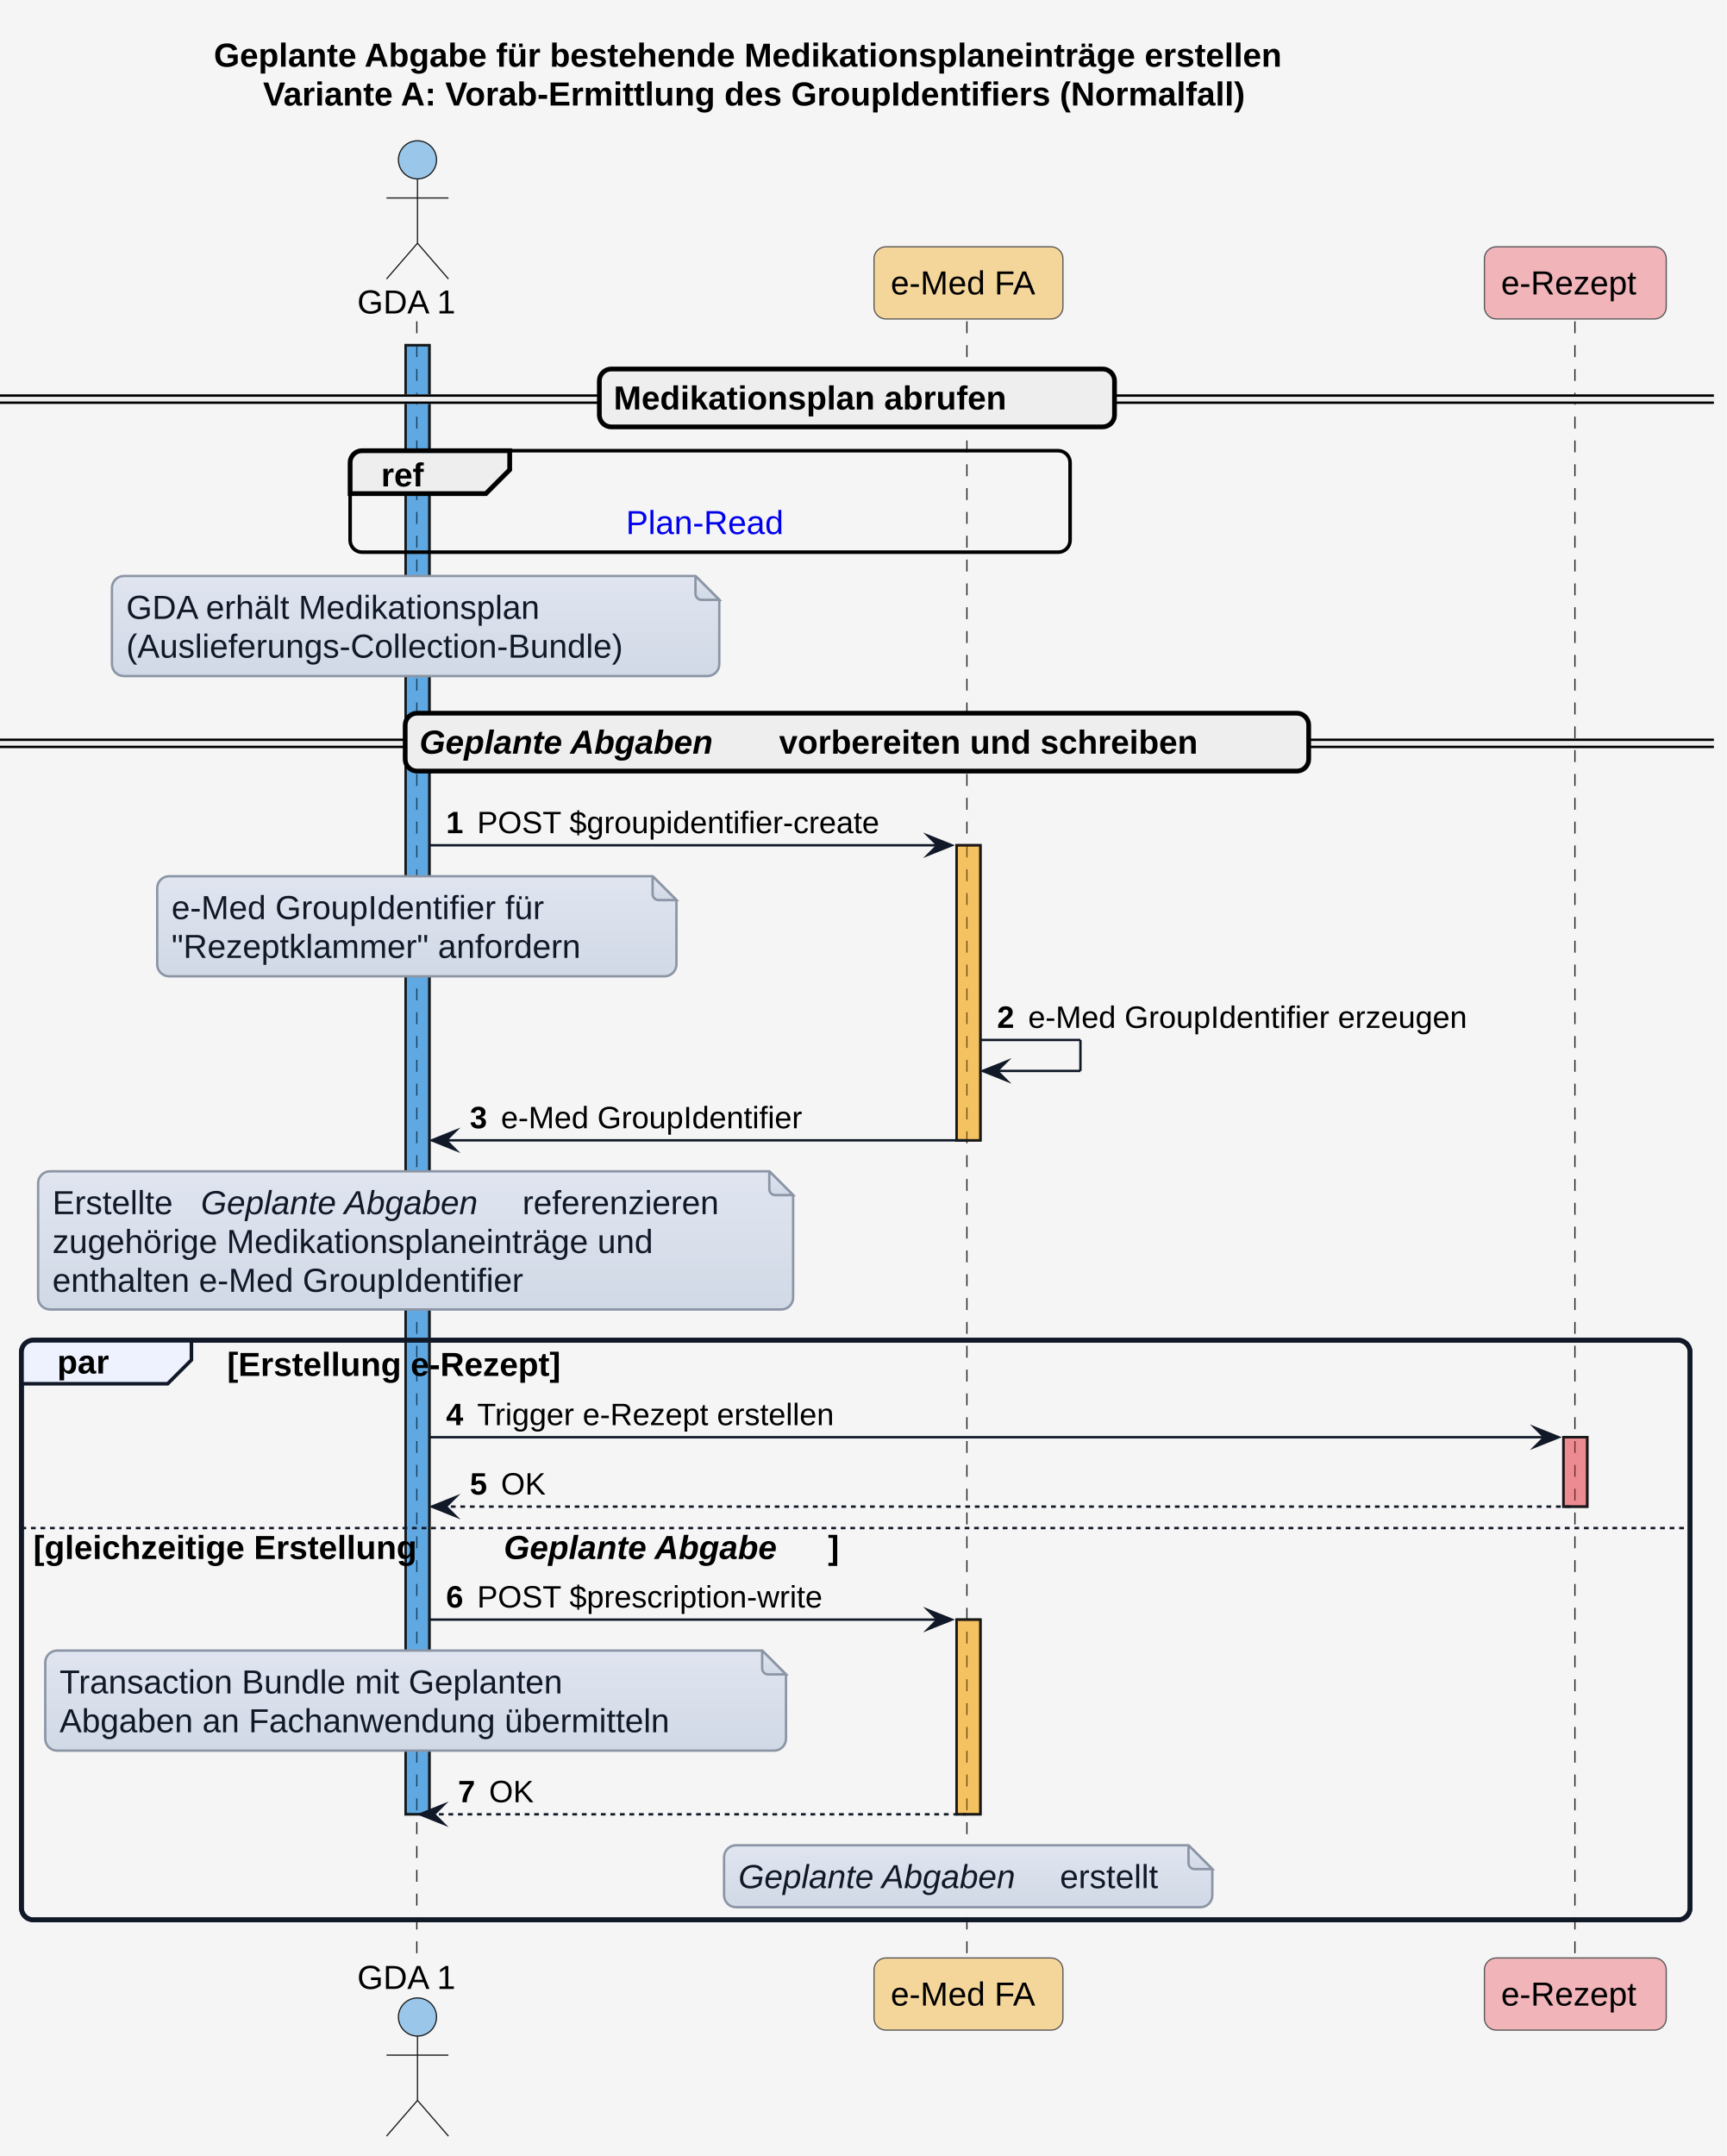
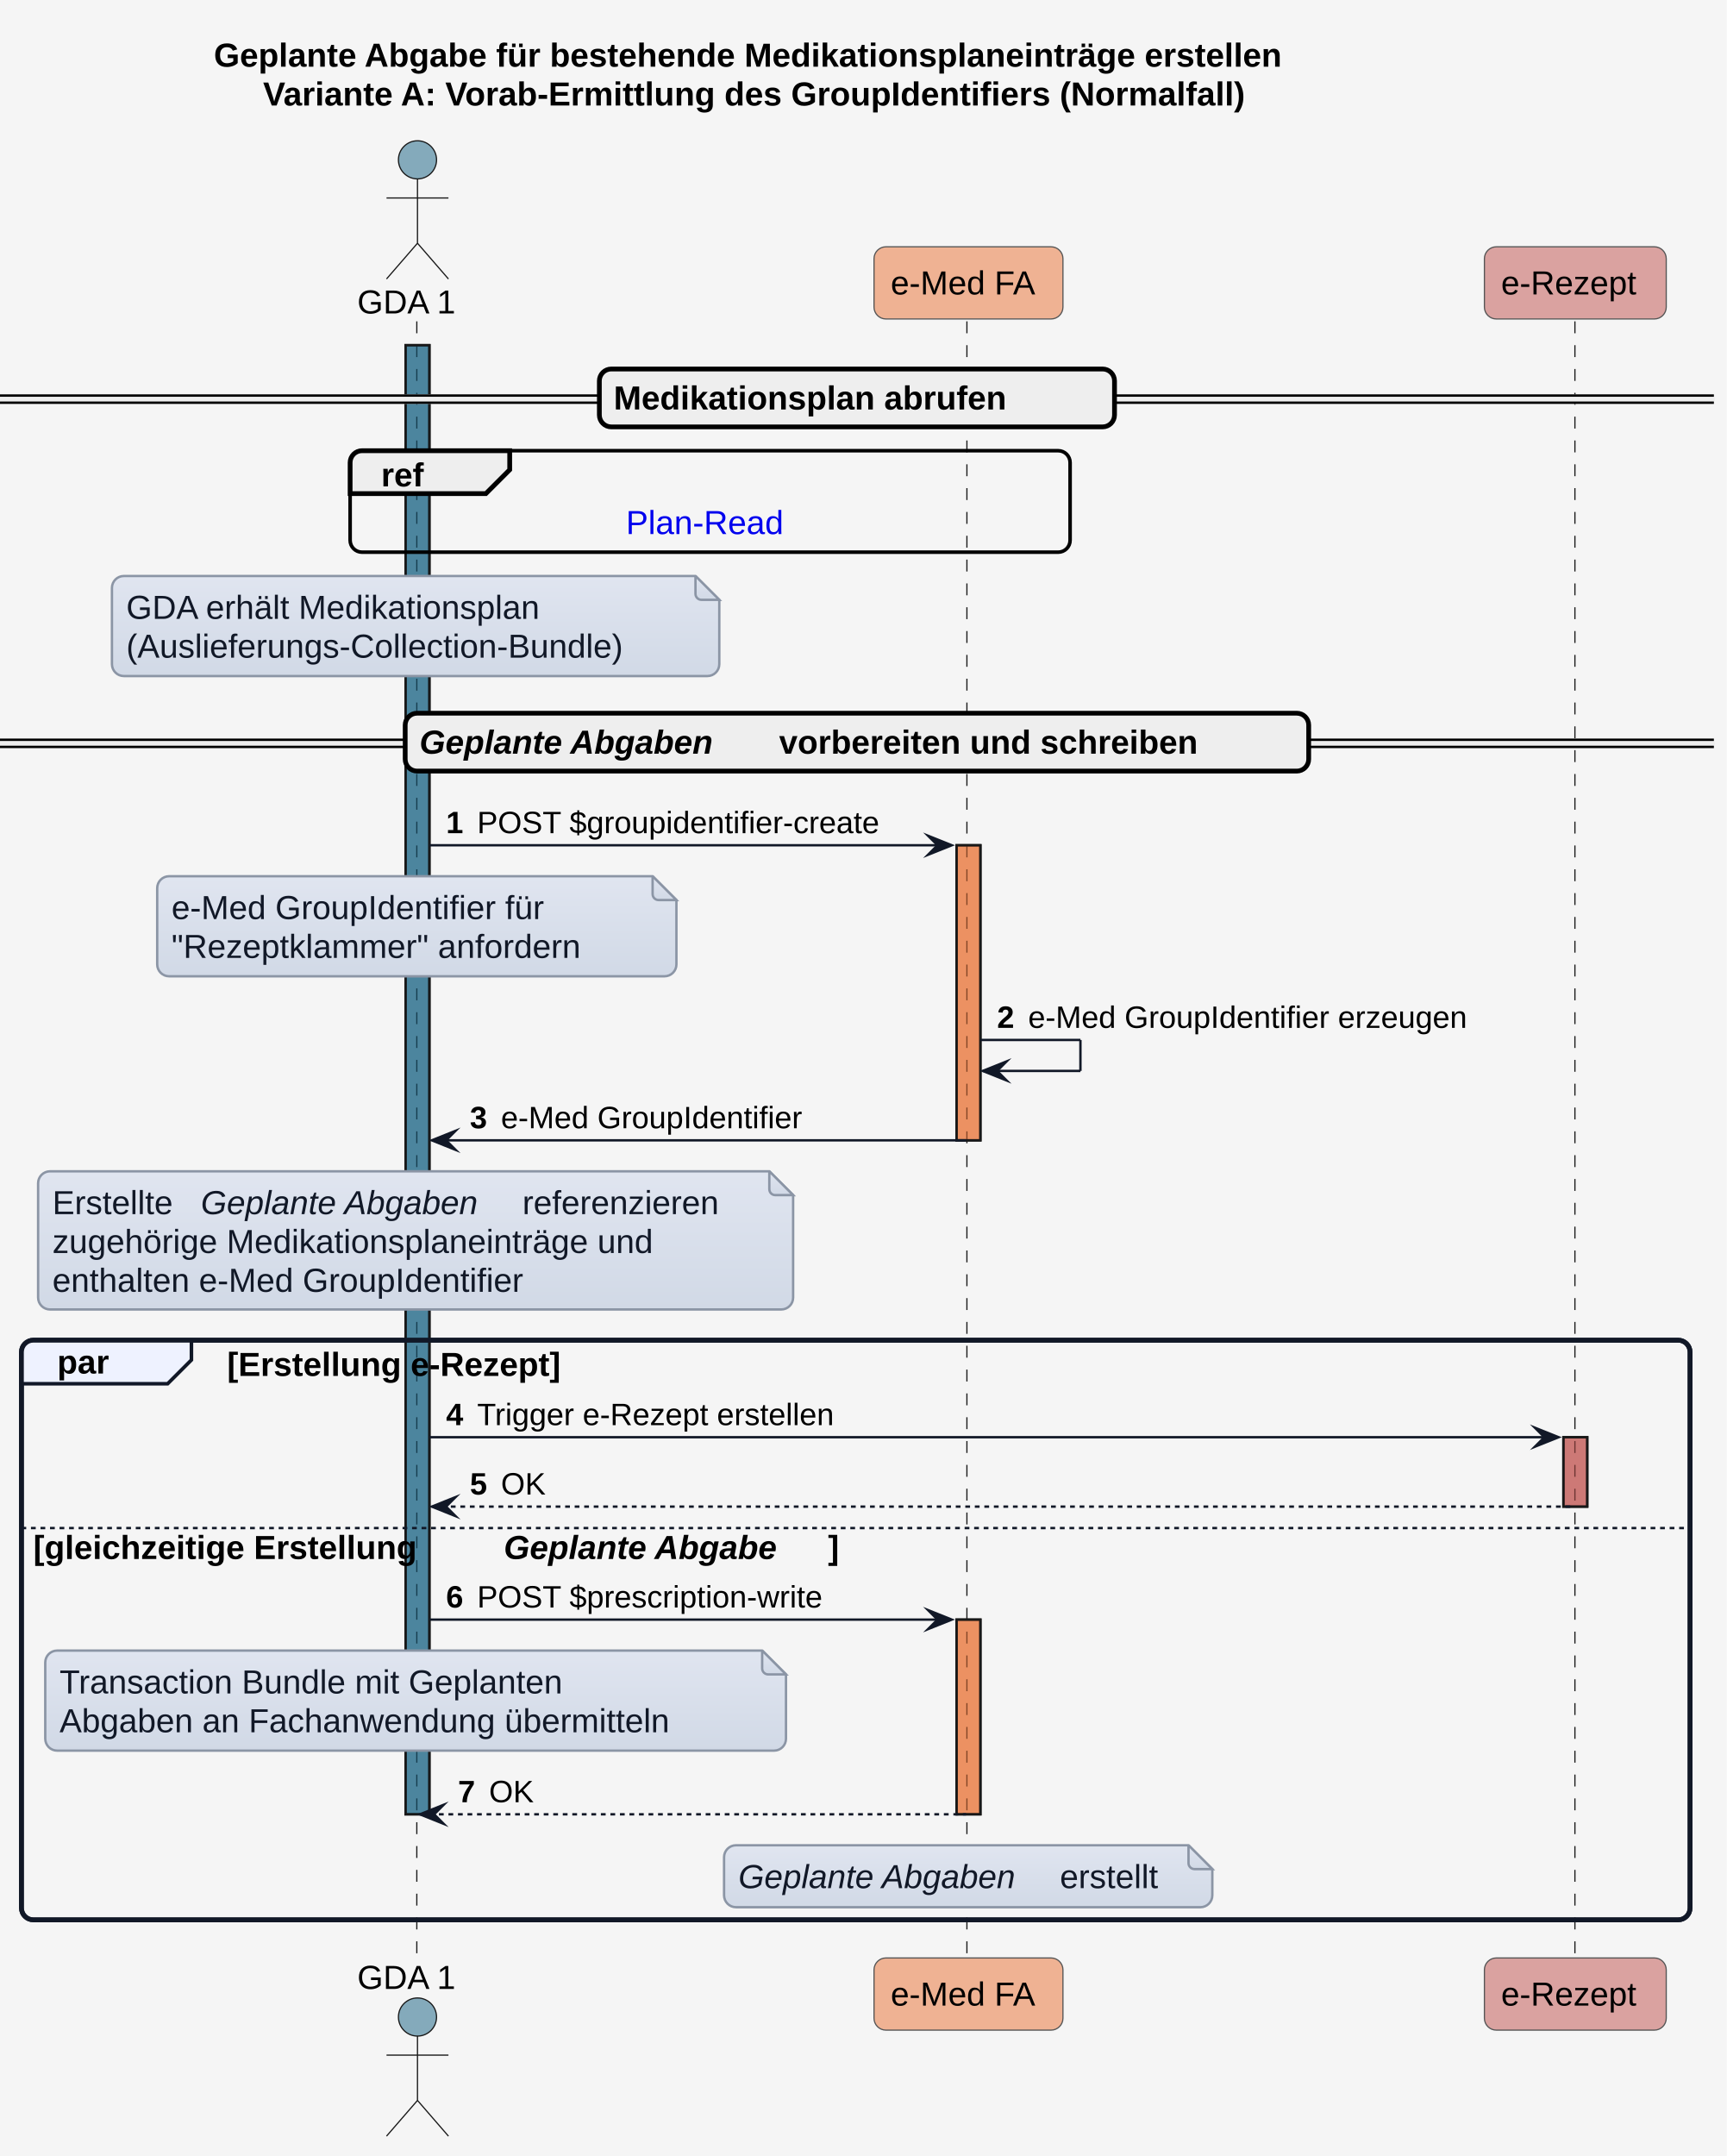
<svg xmlns="http://www.w3.org/2000/svg" xmlns:xlink="http://www.w3.org/1999/xlink" contentStyleType="text/css" data-diagram-type="SEQUENCE" height="905px" preserveAspectRatio="none" style="width:725px;height:905px;background:#F5F5F5;" version="1.1" viewBox="0 0 725 905" width="725px" zoomAndPan="magnify">
  <defs>
-     <linearGradient id="g8e4aawj9tjmo0" x1="50%" x2="50%" y1="0%" y2="100%">
+     <linearGradient id="gykb1jw9qwto00" x1="50%" x2="50%" y1="0%" y2="100%">
      <stop offset="0%" stop-color="#E0E5F0" />
      <stop offset="100%" stop-color="#D1D9E6" />
    </linearGradient>
  </defs>
  <g>
    <rect fill="#F5F5F5" height="905" style="stroke:none;stroke-width:1;" width="725" x="0" y="0" />
    <g class="title" data-source-line="1">
      <text fill="#000000" font-family="'Arial'" font-size="14" font-weight="700" lengthAdjust="spacing" textLength="539.014" x="89.782" y="27.995">Geplante Abgabe für bestehende Medikationsplaneinträge erstellen</text>
      <text fill="#000000" font-family="'Arial'" font-size="14" font-weight="700" lengthAdjust="spacing" textLength="497.684" x="110.447" y="44.292">Variante A: Vorab-Ermittlung des GroupIdentifiers (Normalfall)</text>
    </g>
    <g>
-       <rect fill="#0078D4" fill-opacity="0.376" height="616.68" style="stroke:#181818;stroke-width:1;" width="10" x="170.282" y="144.891" />
+       <rect fill="#156082" fill-opacity="0.502" height="616.68" style="stroke:#181818;stroke-width:1;" width="10" x="170.282" y="144.891" />
    </g>
    <g>
-       <rect fill="#F5A403" fill-opacity="0.376" height="123.859" style="stroke:#181818;stroke-width:1;" width="10" x="401.621" y="354.805" />
+       <rect fill="#E97132" fill-opacity="0.502" height="123.859" style="stroke:#181818;stroke-width:1;" width="10" x="401.621" y="354.805" />
    </g>
    <g>
-       <rect fill="#F5A403" fill-opacity="0.376" height="81.727" style="stroke:#181818;stroke-width:1;" width="10" x="401.621" y="679.844" />
+       <rect fill="#E97132" fill-opacity="0.502" height="81.727" style="stroke:#181818;stroke-width:1;" width="10" x="401.621" y="679.844" />
    </g>
    <g>
-       <rect fill="#E74856" fill-opacity="0.376" height="29.133" style="stroke:#181818;stroke-width:1;" width="10" x="656.406" y="603.281" />
+       <rect fill="#C0504D" fill-opacity="0.502" height="29.133" style="stroke:#181818;stroke-width:1;" width="10" x="656.406" y="603.281" />
    </g>
    <rect fill="none" height="243.312" rx="5" ry="5" style="stroke:#111827;stroke-width:2;" width="700.578" x="9" y="562.555" />
-     <g class="participant-lifeline" data-entity-uid="part1" data-qualified-name="GDA_1" data-source-line="50" id="part1-lifeline">
+     <g class="participant-lifeline" data-entity-uid="part1" data-qualified-name="GDA_1" data-source-line="52" id="part1-lifeline">
      <g>
        <rect fill="#000000" fill-opacity="0" height="687.977" width="8" x="171.282" y="134.891" />
        <line style="stroke:#181818;stroke-width:0.5;stroke-dasharray:5,5;" x1="175" x2="175" y1="134.891" y2="822.867" />
      </g>
    </g>
-     <g class="participant-lifeline" data-entity-uid="part2" data-qualified-name="eMed_FA" data-source-line="51" id="part2-lifeline">
+     <g class="participant-lifeline" data-entity-uid="part2" data-qualified-name="eMed_FA" data-source-line="53" id="part2-lifeline">
      <g>
        <rect fill="#000000" fill-opacity="0" height="687.977" width="8" x="402.621" y="134.891" />
        <line style="stroke:#181818;stroke-width:0.5;stroke-dasharray:5,5;" x1="405.959" x2="405.959" y1="134.891" y2="822.867" />
      </g>
    </g>
-     <g class="participant-lifeline" data-entity-uid="part3" data-qualified-name="e_Rezept" data-source-line="52" id="part3-lifeline">
+     <g class="participant-lifeline" data-entity-uid="part3" data-qualified-name="e_Rezept" data-source-line="54" id="part3-lifeline">
      <g>
        <rect fill="#000000" fill-opacity="0" height="687.977" width="8" x="657.406" y="134.891" />
        <line style="stroke:#181818;stroke-width:0.5;stroke-dasharray:5,5;" x1="661.234" x2="661.234" y1="134.891" y2="822.867" />
      </g>
    </g>
-     <g class="participant participant-head" data-entity-uid="part1" data-qualified-name="GDA_1" data-source-line="50" id="part1-head">
+     <g class="participant participant-head" data-entity-uid="part1" data-qualified-name="GDA_1" data-source-line="52" id="part1-head">
      <text fill="#000000" font-family="'Arial'" font-size="14" lengthAdjust="spacing" textLength="44.563" x="150" y="131.589">GDA 1</text>
-       <ellipse cx="175.282" cy="67.094" fill="#0078D4" fill-opacity="0.376" rx="8" ry="8" style="stroke:#181818;stroke-width:0.5;" />
+       <ellipse cx="175.282" cy="67.094" fill="#156082" fill-opacity="0.502" rx="8" ry="8" style="stroke:#181818;stroke-width:0.5;" />
      <path d="M175.282,75.094 L175.282,102.094 M162.282,83.094 L188.282,83.094 M175.282,102.094 L162.282,117.094 M175.282,102.094 L188.282,117.094" fill="none" style="stroke:#181818;stroke-width:0.5;" />
    </g>
-     <g class="participant participant-tail" data-entity-uid="part1" data-qualified-name="GDA_1" data-source-line="50" id="part1-tail">
+     <g class="participant participant-tail" data-entity-uid="part1" data-qualified-name="GDA_1" data-source-line="52" id="part1-tail">
      <text fill="#000000" font-family="'Arial'" font-size="14" lengthAdjust="spacing" textLength="44.563" x="150" y="834.862">GDA 1</text>
-       <ellipse cx="175.282" cy="846.664" fill="#0078D4" fill-opacity="0.376" rx="8" ry="8" style="stroke:#181818;stroke-width:0.5;" />
+       <ellipse cx="175.282" cy="846.664" fill="#156082" fill-opacity="0.502" rx="8" ry="8" style="stroke:#181818;stroke-width:0.5;" />
      <path d="M175.282,854.664 L175.282,881.664 M162.282,862.664 L188.282,862.664 M175.282,881.664 L162.282,896.664 M175.282,881.664 L188.282,896.664" fill="none" style="stroke:#181818;stroke-width:0.5;" />
    </g>
-     <g class="participant participant-head" data-entity-uid="part2" data-qualified-name="eMed_FA" data-source-line="51" id="part2-head">
-       <rect fill="#F5A403" fill-opacity="0.376" height="30.297" rx="5" ry="5" style="stroke:#555555;stroke-width:0.5;" width="79.324" x="366.959" y="103.594" />
+     <g class="participant participant-head" data-entity-uid="part2" data-qualified-name="eMed_FA" data-source-line="53" id="part2-head">
+       <rect fill="#E97132" fill-opacity="0.502" height="30.297" rx="5" ry="5" style="stroke:#555555;stroke-width:0.5;" width="79.324" x="366.959" y="103.594" />
      <text fill="#000000" font-family="'Arial'" font-size="14" lengthAdjust="spacing" textLength="65.324" x="373.959" y="123.589">e-Med FA</text>
    </g>
-     <g class="participant participant-tail" data-entity-uid="part2" data-qualified-name="eMed_FA" data-source-line="51" id="part2-tail">
-       <rect fill="#F5A403" fill-opacity="0.376" height="30.297" rx="5" ry="5" style="stroke:#555555;stroke-width:0.5;" width="79.324" x="366.959" y="821.867" />
+     <g class="participant participant-tail" data-entity-uid="part2" data-qualified-name="eMed_FA" data-source-line="53" id="part2-tail">
+       <rect fill="#E97132" fill-opacity="0.502" height="30.297" rx="5" ry="5" style="stroke:#555555;stroke-width:0.5;" width="79.324" x="366.959" y="821.867" />
      <text fill="#000000" font-family="'Arial'" font-size="14" lengthAdjust="spacing" textLength="65.324" x="373.959" y="841.862">e-Med FA</text>
    </g>
-     <g class="participant participant-head" data-entity-uid="part3" data-qualified-name="e_Rezept" data-source-line="52" id="part3-head">
-       <rect fill="#E74856" fill-opacity="0.376" height="30.297" rx="5" ry="5" style="stroke:#555555;stroke-width:0.5;" width="76.344" x="623.234" y="103.594" />
+     <g class="participant participant-head" data-entity-uid="part3" data-qualified-name="e_Rezept" data-source-line="54" id="part3-head">
+       <rect fill="#C0504D" fill-opacity="0.502" height="30.297" rx="5" ry="5" style="stroke:#555555;stroke-width:0.5;" width="76.344" x="623.234" y="103.594" />
      <text fill="#000000" font-family="'Arial'" font-size="14" lengthAdjust="spacing" textLength="62.344" x="630.234" y="123.589">e-Rezept</text>
    </g>
-     <g class="participant participant-tail" data-entity-uid="part3" data-qualified-name="e_Rezept" data-source-line="52" id="part3-tail">
-       <rect fill="#E74856" fill-opacity="0.376" height="30.297" rx="5" ry="5" style="stroke:#555555;stroke-width:0.5;" width="76.344" x="623.234" y="821.867" />
+     <g class="participant participant-tail" data-entity-uid="part3" data-qualified-name="e_Rezept" data-source-line="54" id="part3-tail">
+       <rect fill="#C0504D" fill-opacity="0.502" height="30.297" rx="5" ry="5" style="stroke:#555555;stroke-width:0.5;" width="76.344" x="623.234" y="821.867" />
      <text fill="#000000" font-family="'Arial'" font-size="14" lengthAdjust="spacing" textLength="62.344" x="630.234" y="841.862">e-Rezept</text>
    </g>
    <g>
-       <rect fill="#0078D4" fill-opacity="0.376" height="616.68" style="stroke:#181818;stroke-width:1;" width="10" x="170.282" y="144.891" />
+       <rect fill="#156082" fill-opacity="0.502" height="616.68" style="stroke:#181818;stroke-width:1;" width="10" x="170.282" y="144.891" />
    </g>
    <g>
-       <rect fill="#F5A403" fill-opacity="0.376" height="123.859" style="stroke:#181818;stroke-width:1;" width="10" x="401.621" y="354.805" />
+       <rect fill="#E97132" fill-opacity="0.502" height="123.859" style="stroke:#181818;stroke-width:1;" width="10" x="401.621" y="354.805" />
    </g>
    <g>
-       <rect fill="#F5A403" fill-opacity="0.376" height="81.727" style="stroke:#181818;stroke-width:1;" width="10" x="401.621" y="679.844" />
+       <rect fill="#E97132" fill-opacity="0.502" height="81.727" style="stroke:#181818;stroke-width:1;" width="10" x="401.621" y="679.844" />
    </g>
    <g>
-       <rect fill="#E74856" fill-opacity="0.376" height="29.133" style="stroke:#181818;stroke-width:1;" width="10" x="656.406" y="603.281" />
+       <rect fill="#C0504D" fill-opacity="0.502" height="29.133" style="stroke:#181818;stroke-width:1;" width="10" x="656.406" y="603.281" />
    </g>
    <rect fill="#EEEEEE" height="3" rx="5" ry="5" style="stroke:#EEEEEE;stroke-width:1;" width="719.578" x="0" y="166.039" />
    <line style="stroke:#000000;stroke-width:1;" x1="0" x2="719.578" y1="166.039" y2="166.039" />
    <line style="stroke:#000000;stroke-width:1;" x1="0" x2="719.578" y1="169.039" y2="169.039" />
    <rect fill="#EEEEEE" height="24.297" rx="5" ry="5" style="stroke:#000000;stroke-width:2;" width="216.289" x="251.644" y="154.891" />
    <text fill="#000000" font-family="'Arial'" font-size="14" font-weight="700" lengthAdjust="spacing" textLength="197.415" x="257.644" y="171.886">Medikationsplan abrufen</text>
    <rect fill="none" height="42.594" rx="5" ry="5" style="stroke:#000000;stroke-width:1.5;" width="302.283" x="147" y="189.188" />
    <path d="M152,189.188 L214,189.188 L214,197.188 L204,207.188 L147,207.188 L147,194.188 A5,5 0 0 1 152,189.188" fill="#EEEEEE" style="stroke:#000000;stroke-width:2;" />
    <text fill="#000000" font-family="'Arial'" font-size="14" font-weight="700" lengthAdjust="spacing" textLength="22.49" x="160" y="204.183">ref</text>
    <a href="interactions.html#sequenzdiagramm-plan-read" target="_top" title="interactions.html#sequenzdiagramm-plan-read" xlink:actuate="onRequest" xlink:href="interactions.html#sequenzdiagramm-plan-read" xlink:show="new" xlink:title="interactions.html#sequenzdiagramm-plan-read" xlink:type="simple">
      <text fill="#0000EE" font-family="'Arial'" font-size="14" lengthAdjust="spacing" textLength="70.643" x="262.82" y="224.183">Plan-Read</text>
    </a>
-     <path d="M47,246.781 L47,278.781 A5,5 0 0 0 52,283.781 L297,283.781 A5,5 0 0 0 302,278.781 L302,251.781 L292,241.781 L52,241.781 A5,5 0 0 0 47,246.781" fill="url(#g8e4aawj9tjmo0)" style="stroke:#8B95A5;stroke-width:1;" />
-     <path d="M292,241.781 L292,249.281 A2.5,2.5 0 0 0 294.5,251.781 L302,251.781 L292,241.781" fill="url(#g8e4aawj9tjmo0)" style="stroke:#8B95A5;stroke-width:1;" />
+     <path d="M47,246.781 L47,278.781 A5,5 0 0 0 52,283.781 L297,283.781 A5,5 0 0 0 302,278.781 L302,251.781 L292,241.781 L52,241.781 A5,5 0 0 0 47,246.781" fill="url(#gykb1jw9qwto00)" style="stroke:#8B95A5;stroke-width:1;" />
+     <path d="M292,241.781 L292,249.281 A2.5,2.5 0 0 0 294.5,251.781 L302,251.781 L292,241.781" fill="url(#gykb1jw9qwto00)" style="stroke:#8B95A5;stroke-width:1;" />
    <text fill="#111827" font-family="'Arial'" font-size="14" lengthAdjust="spacing" textLength="195.802" x="53" y="259.776">GDA erhält Medikationsplan</text>
    <text fill="#111827" font-family="'Arial'" font-size="14" lengthAdjust="spacing" textLength="234.377" x="53" y="276.073">(Auslieferungs-Collection-Bundle)</text>
    <rect fill="#EEEEEE" height="3" rx="5" ry="5" style="stroke:#EEEEEE;stroke-width:1;" width="719.578" x="0" y="310.523" />
    <line style="stroke:#000000;stroke-width:1;" x1="0" x2="719.578" y1="310.523" y2="310.523" />
    <line style="stroke:#000000;stroke-width:1;" x1="0" x2="719.578" y1="313.523" y2="313.523" />
    <rect fill="#EEEEEE" height="24.297" rx="5" ry="5" style="stroke:#000000;stroke-width:2;" width="379.34" x="170.119" y="299.375" />
    <text fill="#000000" font-family="'Arial'" font-size="14" font-style="italic" font-weight="700" lengthAdjust="spacing" textLength="146.091" x="176.119" y="316.37">Geplante Abgaben</text>
    <text fill="#000000" font-family="'Arial'" font-size="14" font-weight="700" lengthAdjust="spacing" textLength="209.501" x="327.084" y="316.37">vorbereiten und schreiben</text>
-     <g class="message" data-entity-1="part1" data-entity-2="part2" data-source-line="71" id="msg1">
+     <g class="message" data-entity-1="part1" data-entity-2="part2" data-source-line="73" id="msg1">
      <polygon fill="#111827" points="389.621,350.805,399.621,354.805,389.621,358.805,393.621,354.805" style="stroke:#111827;stroke-width:1;stroke-linejoin:miter;stroke-miterlimit:10;" />
      <line style="stroke:#111827;stroke-width:1;" x1="180.282" x2="395.621" y1="354.805" y2="354.805" />
      <text fill="#000000" font-family="'Arial'" font-size="13" font-weight="700" lengthAdjust="spacing" textLength="9.045" x="187.282" y="349.739">1</text>
      <text fill="#000000" font-family="'Arial'" font-size="13" lengthAdjust="spacing" textLength="189.293" x="200.327" y="349.739">POST $groupidentifier-create​</text>
    </g>
-     <path d="M66,372.805 L66,404.805 A5,5 0 0 0 71,409.805 L279,409.805 A5,5 0 0 0 284,404.805 L284,377.805 L274,367.805 L71,367.805 A5,5 0 0 0 66,372.805" fill="url(#g8e4aawj9tjmo0)" style="stroke:#8B95A5;stroke-width:1;" />
-     <path d="M274,367.805 L274,375.305 A2.5,2.5 0 0 0 276.5,377.805 L284,377.805 L274,367.805" fill="url(#g8e4aawj9tjmo0)" style="stroke:#8B95A5;stroke-width:1;" />
+     <path d="M66,372.805 L66,404.805 A5,5 0 0 0 71,409.805 L279,409.805 A5,5 0 0 0 284,404.805 L284,377.805 L274,367.805 L71,367.805 A5,5 0 0 0 66,372.805" fill="url(#gykb1jw9qwto00)" style="stroke:#8B95A5;stroke-width:1;" />
+     <path d="M274,367.805 L274,375.305 A2.5,2.5 0 0 0 276.5,377.805 L284,377.805 L274,367.805" fill="url(#gykb1jw9qwto00)" style="stroke:#8B95A5;stroke-width:1;" />
    <text fill="#111827" font-family="'Arial'" font-size="14" lengthAdjust="spacing" textLength="177.7" x="72" y="385.8">e-Med GroupIdentifier für</text>
    <text fill="#111827" font-family="'Arial'" font-size="14" lengthAdjust="spacing" textLength="197.06" x="72" y="402.097">"Rezeptklammer" anfordern</text>
-     <g class="message" data-entity-1="part2" data-entity-2="part2" data-source-line="79" id="msg2">
+     <g class="message" data-entity-1="part2" data-entity-2="part2" data-source-line="81" id="msg2">
      <line style="stroke:#111827;stroke-width:1;" x1="411.621" x2="453.621" y1="436.531" y2="436.531" />
      <line style="stroke:#111827;stroke-width:1;" x1="453.621" x2="453.621" y1="436.531" y2="449.531" />
      <line style="stroke:#111827;stroke-width:1;" x1="412.621" x2="453.621" y1="449.531" y2="449.531" />
      <polygon fill="#111827" points="422.621,445.531,412.621,449.531,422.621,453.531,418.621,449.531" style="stroke:#111827;stroke-width:1;stroke-linejoin:miter;stroke-miterlimit:10;" />
      <text fill="#000000" font-family="'Arial'" font-size="13" font-weight="700" lengthAdjust="spacing" textLength="9.045" x="418.621" y="431.465">2</text>
      <text fill="#000000" font-family="'Arial'" font-size="13" lengthAdjust="spacing" textLength="207.74" x="431.666" y="431.465">e-Med GroupIdentifier erzeugen</text>
    </g>
-     <g class="message" data-entity-1="part2" data-entity-2="part1" data-source-line="80" id="msg3">
+     <g class="message" data-entity-1="part2" data-entity-2="part1" data-source-line="82" id="msg3">
      <polygon fill="#111827" points="191.282,474.664,181.282,478.664,191.282,482.664,187.282,478.664" style="stroke:#111827;stroke-width:1;stroke-linejoin:miter;stroke-miterlimit:10;" />
      <line style="stroke:#111827;stroke-width:1;" x1="185.282" x2="405.621" y1="478.664" y2="478.664" />
      <text fill="#000000" font-family="'Arial'" font-size="13" font-weight="700" lengthAdjust="spacing" textLength="9.045" x="197.282" y="473.598">3</text>
      <text fill="#000000" font-family="'Arial'" font-size="13" lengthAdjust="spacing" textLength="142.714" x="210.327" y="473.598">e-Med GroupIdentifier</text>
    </g>
-     <path d="M16,496.664 L16,544.664 A5,5 0 0 0 21,549.664 L328,549.664 A5,5 0 0 0 333,544.664 L333,501.664 L323,491.664 L21,491.664 A5,5 0 0 0 16,496.664" fill="url(#g8e4aawj9tjmo0)" style="stroke:#8B95A5;stroke-width:1;" />
-     <path d="M323,491.664 L323,499.164 A2.5,2.5 0 0 0 325.5,501.664 L333,501.664 L323,491.664" fill="url(#g8e4aawj9tjmo0)" style="stroke:#8B95A5;stroke-width:1;" />
+     <path d="M16,496.664 L16,544.664 A5,5 0 0 0 21,549.664 L328,549.664 A5,5 0 0 0 333,544.664 L333,501.664 L323,491.664 L21,491.664 A5,5 0 0 0 16,496.664" fill="url(#gykb1jw9qwto00)" style="stroke:#8B95A5;stroke-width:1;" />
+     <path d="M323,491.664 L323,499.164 A2.5,2.5 0 0 0 325.5,501.664 L333,501.664 L323,491.664" fill="url(#gykb1jw9qwto00)" style="stroke:#8B95A5;stroke-width:1;" />
    <text fill="#111827" font-family="'Arial'" font-size="14" lengthAdjust="spacing" textLength="57.88" x="22" y="509.659">Erstellte</text>
    <text fill="#111827" font-family="'Arial'" font-size="14" font-style="italic" lengthAdjust="spacing" textLength="130.546" x="84.33" y="509.659">Geplante Abgaben</text>
    <text fill="#111827" font-family="'Arial'" font-size="14" lengthAdjust="spacing" textLength="94.247" x="219.326" y="509.659">referenzieren</text>
    <text fill="#111827" font-family="'Arial'" font-size="14" lengthAdjust="spacing" textLength="287.034" x="22" y="525.956">zugehörige Medikationsplaneinträge und</text>
    <text fill="#111827" font-family="'Arial'" font-size="14" lengthAdjust="spacing" textLength="225.435" x="22" y="542.253">enthalten e-Med GroupIdentifier</text>
    <path d="M14,562.555 L80.373,562.555 L80.373,570.852 L70.373,580.852 L9,580.852 L9,567.555 A5,5 0 0 1 14,562.555" fill="#EEF2FF" style="stroke:#111827;stroke-width:1.5;" />
    <rect fill="none" height="243.312" rx="5" ry="5" style="stroke:#111827;stroke-width:2;" width="700.578" x="9" y="562.555" />
    <text fill="#000000" font-family="'Arial'" font-size="14" font-weight="700" lengthAdjust="spacing" textLength="26.373" x="24" y="576.55">par</text>
    <text fill="#000000" font-family="'Arial'" font-size="14" font-weight="700" lengthAdjust="spacing" textLength="168.15" x="95.373" y="577.55">[Erstellung e-Rezept]</text>
-     <g class="message" data-entity-1="part1" data-entity-2="part3" data-source-line="91" id="msg4">
+     <g class="message" data-entity-1="part1" data-entity-2="part3" data-source-line="93" id="msg4">
      <polygon fill="#111827" points="644.406,599.281,654.406,603.281,644.406,607.281,648.406,603.281" style="stroke:#111827;stroke-width:1;stroke-linejoin:miter;stroke-miterlimit:10;" />
      <line style="stroke:#111827;stroke-width:1;" x1="180.282" x2="650.406" y1="603.281" y2="603.281" />
      <text fill="#000000" font-family="'Arial'" font-size="13" font-weight="700" lengthAdjust="spacing" textLength="9.045" x="187.282" y="598.215">4</text>
      <text fill="#000000" font-family="'Arial'" font-size="13" lengthAdjust="spacing" textLength="169.571" x="200.327" y="598.215">Trigger e-Rezept erstellen</text>
    </g>
-     <g class="message" data-entity-1="part3" data-entity-2="part1" data-source-line="93" id="msg5">
+     <g class="message" data-entity-1="part3" data-entity-2="part1" data-source-line="95" id="msg5">
      <polygon fill="#111827" points="191.282,628.414,181.282,632.414,191.282,636.414,187.282,632.414" style="stroke:#111827;stroke-width:1;stroke-linejoin:miter;stroke-miterlimit:10;" />
      <line style="stroke:#111827;stroke-width:1;stroke-dasharray:2,2;" x1="185.282" x2="660.406" y1="632.414" y2="632.414" />
      <text fill="#000000" font-family="'Arial'" font-size="13" font-weight="700" lengthAdjust="spacing" textLength="9.045" x="197.282" y="627.348">5</text>
      <text fill="#000000" font-family="'Arial'" font-size="13" lengthAdjust="spacing" textLength="18.757" x="210.327" y="627.348">OK</text>
    </g>
    <line style="stroke:#111827;stroke-width:1;stroke-dasharray:2,2;" x1="9" x2="709.578" y1="641.414" y2="641.414" />
    <text fill="#000000" font-family="'Arial'" font-size="14" font-weight="700" lengthAdjust="spacing" textLength="192.644" x="14" y="654.409">[gleichzeitige Erstellung</text>
    <text fill="#000000" font-family="'Arial'" font-size="14" font-style="italic" font-weight="700" lengthAdjust="spacing" textLength="136.124" x="211.518" y="654.409">Geplante Abgabe</text>
    <text fill="#000000" font-family="'Arial'" font-size="14" font-weight="700" lengthAdjust="spacing" textLength="6.398" x="347.642" y="654.409">]</text>
-     <g class="message" data-entity-1="part1" data-entity-2="part2" data-source-line="98" id="msg6">
+     <g class="message" data-entity-1="part1" data-entity-2="part2" data-source-line="100" id="msg6">
      <polygon fill="#111827" points="389.621,675.844,399.621,679.844,389.621,683.844,393.621,679.844" style="stroke:#111827;stroke-width:1;stroke-linejoin:miter;stroke-miterlimit:10;" />
      <line style="stroke:#111827;stroke-width:1;" x1="180.282" x2="395.621" y1="679.844" y2="679.844" />
      <text fill="#000000" font-family="'Arial'" font-size="13" font-weight="700" lengthAdjust="spacing" textLength="9.045" x="187.282" y="674.778">6</text>
      <text fill="#000000" font-family="'Arial'" font-size="13" lengthAdjust="spacing" textLength="161.668" x="200.327" y="674.778">POST $prescription-write</text>
    </g>
-     <path d="M19,697.844 L19,729.844 A5,5 0 0 0 24,734.844 L325,734.844 A5,5 0 0 0 330,729.844 L330,702.844 L320,692.844 L24,692.844 A5,5 0 0 0 19,697.844" fill="url(#g8e4aawj9tjmo0)" style="stroke:#8B95A5;stroke-width:1;" />
-     <path d="M320,692.844 L320,700.344 A2.5,2.5 0 0 0 322.5,702.844 L330,702.844 L320,692.844" fill="url(#g8e4aawj9tjmo0)" style="stroke:#8B95A5;stroke-width:1;" />
+     <path d="M19,697.844 L19,729.844 A5,5 0 0 0 24,734.844 L325,734.844 A5,5 0 0 0 330,729.844 L330,702.844 L320,692.844 L24,692.844 A5,5 0 0 0 19,697.844" fill="url(#gykb1jw9qwto00)" style="stroke:#8B95A5;stroke-width:1;" />
+     <path d="M320,692.844 L320,700.344 A2.5,2.5 0 0 0 322.5,702.844 L330,702.844 L320,692.844" fill="url(#gykb1jw9qwto00)" style="stroke:#8B95A5;stroke-width:1;" />
    <text fill="#111827" font-family="'Arial'" font-size="14" lengthAdjust="spacing" textLength="239.921" x="25" y="710.839">Transaction Bundle mit Geplanten</text>
    <text fill="#111827" font-family="'Arial'" font-size="14" lengthAdjust="spacing" textLength="290.227" x="25" y="727.136">Abgaben an Fachanwendung übermitteln</text>
-     <g class="message" data-entity-1="part2" data-entity-2="part1" data-source-line="105" id="msg7">
+     <g class="message" data-entity-1="part2" data-entity-2="part1" data-source-line="107" id="msg7">
      <polygon fill="#111827" points="186.282,757.57,176.282,761.57,186.282,765.57,182.282,761.57" style="stroke:#111827;stroke-width:1;stroke-linejoin:miter;stroke-miterlimit:10;" />
      <line style="stroke:#111827;stroke-width:1;stroke-dasharray:2,2;" x1="180.282" x2="405.621" y1="761.57" y2="761.57" />
      <text fill="#000000" font-family="'Arial'" font-size="13" font-weight="700" lengthAdjust="spacing" textLength="9.045" x="192.282" y="756.504">7</text>
      <text fill="#000000" font-family="'Arial'" font-size="13" lengthAdjust="spacing" textLength="18.757" x="205.327" y="756.504">OK</text>
    </g>
-     <path d="M304,779.57 L304,795.57 A5,5 0 0 0 309,800.57 L504,800.57 A5,5 0 0 0 509,795.57 L509,784.57 L499,774.57 L309,774.57 A5,5 0 0 0 304,779.57" fill="url(#g8e4aawj9tjmo0)" style="stroke:#8B95A5;stroke-width:1;" />
-     <path d="M499,774.57 L499,782.07 A2.5,2.5 0 0 0 501.5,784.57 L509,784.57 L499,774.57" fill="url(#g8e4aawj9tjmo0)" style="stroke:#8B95A5;stroke-width:1;" />
+     <path d="M304,779.57 L304,795.57 A5,5 0 0 0 309,800.57 L504,800.57 A5,5 0 0 0 509,795.57 L509,784.57 L499,774.57 L309,774.57 A5,5 0 0 0 304,779.57" fill="url(#gykb1jw9qwto00)" style="stroke:#8B95A5;stroke-width:1;" />
+     <path d="M499,774.57 L499,782.07 A2.5,2.5 0 0 0 501.5,784.57 L509,784.57 L499,774.57" fill="url(#gykb1jw9qwto00)" style="stroke:#8B95A5;stroke-width:1;" />
    <text fill="#111827" font-family="'Arial'" font-size="14" font-style="italic" lengthAdjust="spacing" textLength="130.546" x="310" y="792.565">Geplante Abgaben</text>
    <text fill="#111827" font-family="'Arial'" font-size="14" lengthAdjust="spacing" textLength="49.034" x="444.996" y="792.565">erstellt</text>
  </g>
</svg>
